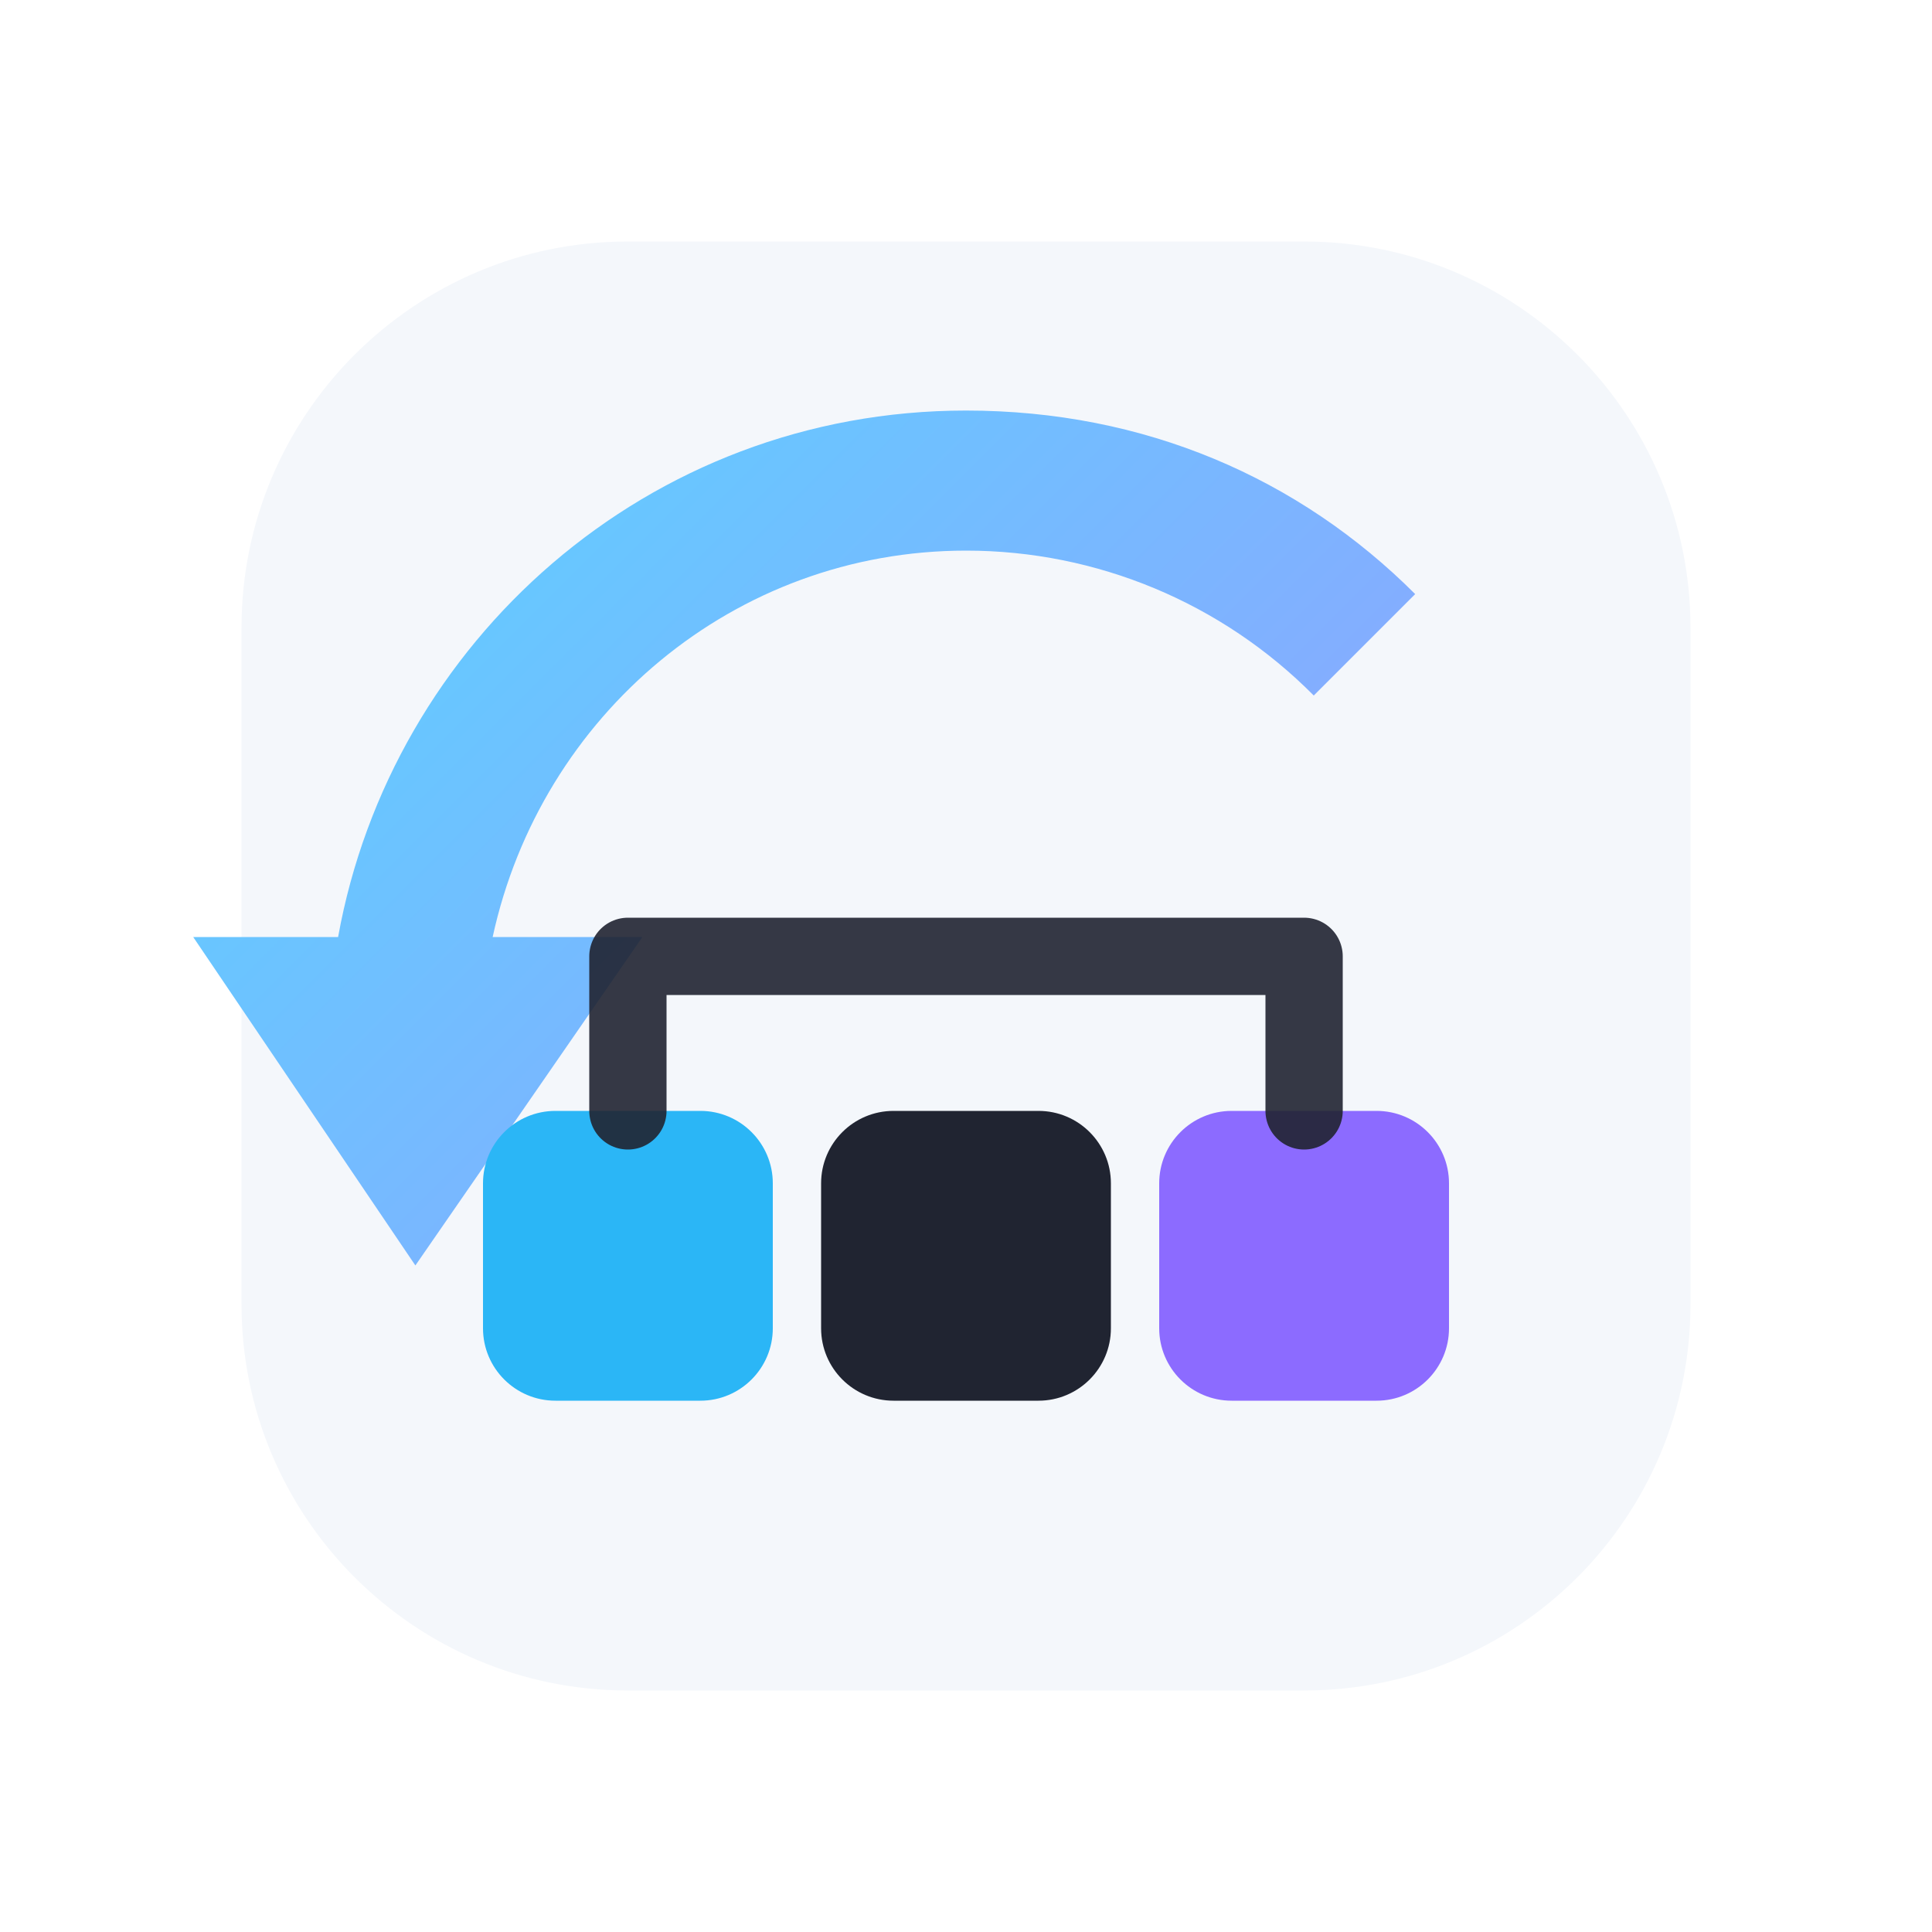
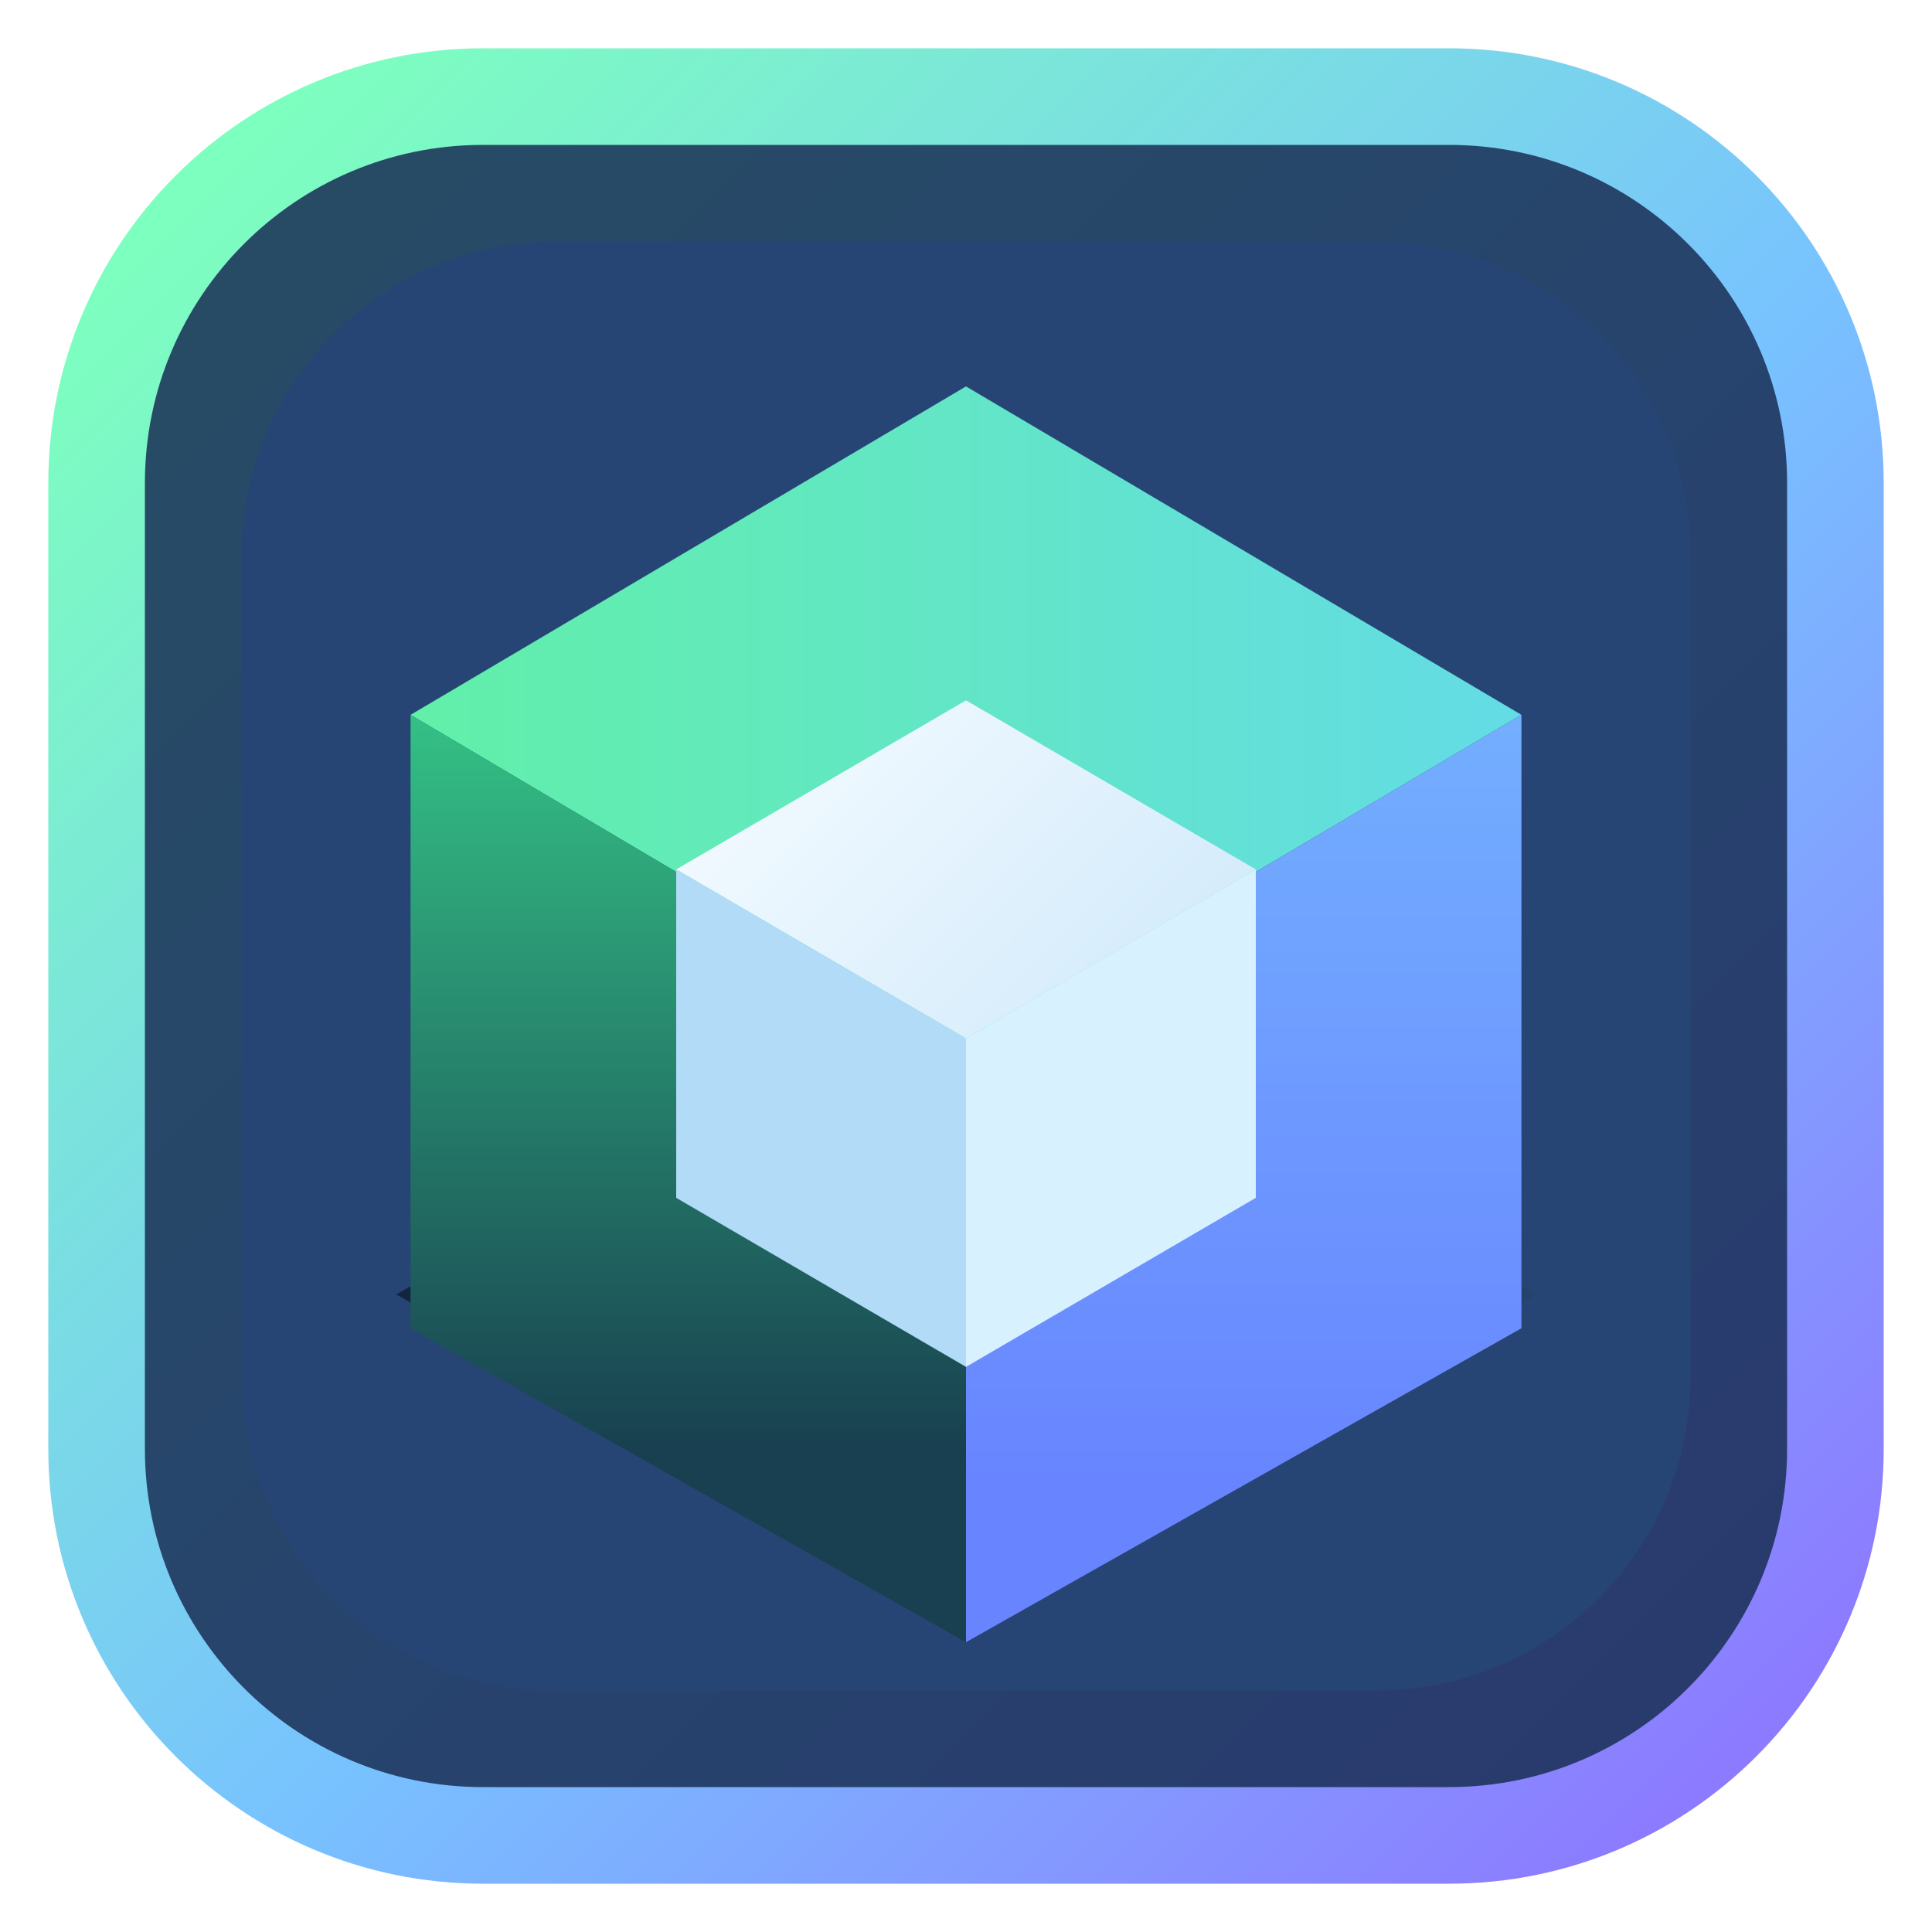
<svg xmlns="http://www.w3.org/2000/svg" width="40" height="40" viewBox="0 0 40 40">
  <defs>
-     <linearGradient id="cb-gradient-dark" x1="6" y1="6" x2="34" y2="34" gradientUnits="userSpaceOnUse">
-       <stop offset="0" stop-color="#58D5FF" />
-       <stop offset="1" stop-color="#A98BFF" />
+     <linearGradient id="kmpAioFrameDark" x1="4" y1="4" x2="36" y2="36" gradientUnits="userSpaceOnUse">
+       <stop offset="0" stop-color="#7DFFBF" />
+       <stop offset="0.56" stop-color="#78C2FF" />
+       <stop offset="1" stop-color="#8C7BFF" />
+     </linearGradient>
+     <linearGradient id="cubeTopDark" x1="8" y1="11" x2="31" y2="11" gradientUnits="userSpaceOnUse">
+       <stop offset="0" stop-color="#61F0A7" />
+       <stop offset="1" stop-color="#63DCE4" />
+     </linearGradient>
+     <linearGradient id="cubeRightDark" x1="29" y1="10" x2="29" y2="31" gradientUnits="userSpaceOnUse">
+       <stop offset="0" stop-color="#76BBFF" />
+       <stop offset="1" stop-color="#6884FF" />
+     </linearGradient>
+     <linearGradient id="cubeLeftDark" x1="10" y1="12" x2="10" y2="30" gradientUnits="userSpaceOnUse">
+       <stop offset="0" stop-color="#39D88F" />
+       <stop offset="1" stop-color="#184050" />
+     </linearGradient>
+     <linearGradient id="coreDark" x1="15" y1="15" x2="24.5" y2="24.5" gradientUnits="userSpaceOnUse">
+       <stop offset="0" stop-color="#F4FBFF" />
+       <stop offset="1" stop-color="#CAE6FA" />
+     </linearGradient>
+     <linearGradient id="shadowDark" x1="12" y1="25" x2="27" y2="33" gradientUnits="userSpaceOnUse">
+       <stop offset="0" stop-color="#071723" stop-opacity=".92" />
+       <stop offset="1" stop-color="#163448" stop-opacity=".24" />
    </linearGradient>
  </defs>
-   <rect x="5" y="5" width="30" height="30" rx="8" fill="#F4F7FB" />
-   <path d="M20 8.5c3.7 0 6.9 1.4 9.3 3.8l-2.1 2.1A10.13 10.13 0 0 0 20 11.4c-4.8 0-8.8 3.4-9.8 8h3.1l-4.7 6.8-4.6-6.8h3c1.1-6.1 6.4-10.9 13-10.9Z" fill="url(#cb-gradient-dark)" />
-   <rect x="10" y="23" width="6" height="6" rx="1.5" fill="#2BB6F6" />
-   <rect x="17" y="23" width="6" height="6" rx="1.5" fill="#202431" />
-   <rect x="24" y="23" width="6" height="6" rx="1.5" fill="#8C6BFF" />
-   <path d="M13 23v-3.2h14V23" fill="none" stroke="#202431" stroke-width="1.6" stroke-linecap="round" stroke-linejoin="round" opacity=".9" />
+   <rect x="2" y="2" width="36" height="36" rx="8" fill="#1A2F56" />
+   <rect x="2" y="2" width="36" height="36" rx="8" fill="url(#kmpAioFrameDark)" opacity=".14" />
+   <rect x="2" y="2" width="36" height="36" rx="8" fill="none" stroke="url(#kmpAioFrameDark)" stroke-width="2" />
+   <rect x="5" y="5" width="30" height="30" rx="6.5" fill="#264574" />
+   <path d="M8.2 26.8 20 33.4 31.8 26.8 20 20.2Z" fill="url(#shadowDark)" opacity=".72" />
+   <path d="M20 8 31.5 14.8 20 21.6 8.5 14.8Z" fill="url(#cubeTopDark)" />
+   <path d="M8.5 14.8V27.5L20 34V21.6Z" fill="url(#cubeLeftDark)" />
+   <path d="M31.5 14.8V27.5L20 34V21.6Z" fill="url(#cubeRightDark)" />
+   <path d="M20 14.5 26 18 20 21.5 14 18Z" fill="url(#coreDark)" />
+   <path d="M14 18v6.8l6 3.5v-6.8Z" fill="#B1DBF6" />
+   <path d="M26 18v6.8l-6 3.5v-6.8Z" fill="#D8F1FF" />
</svg>
